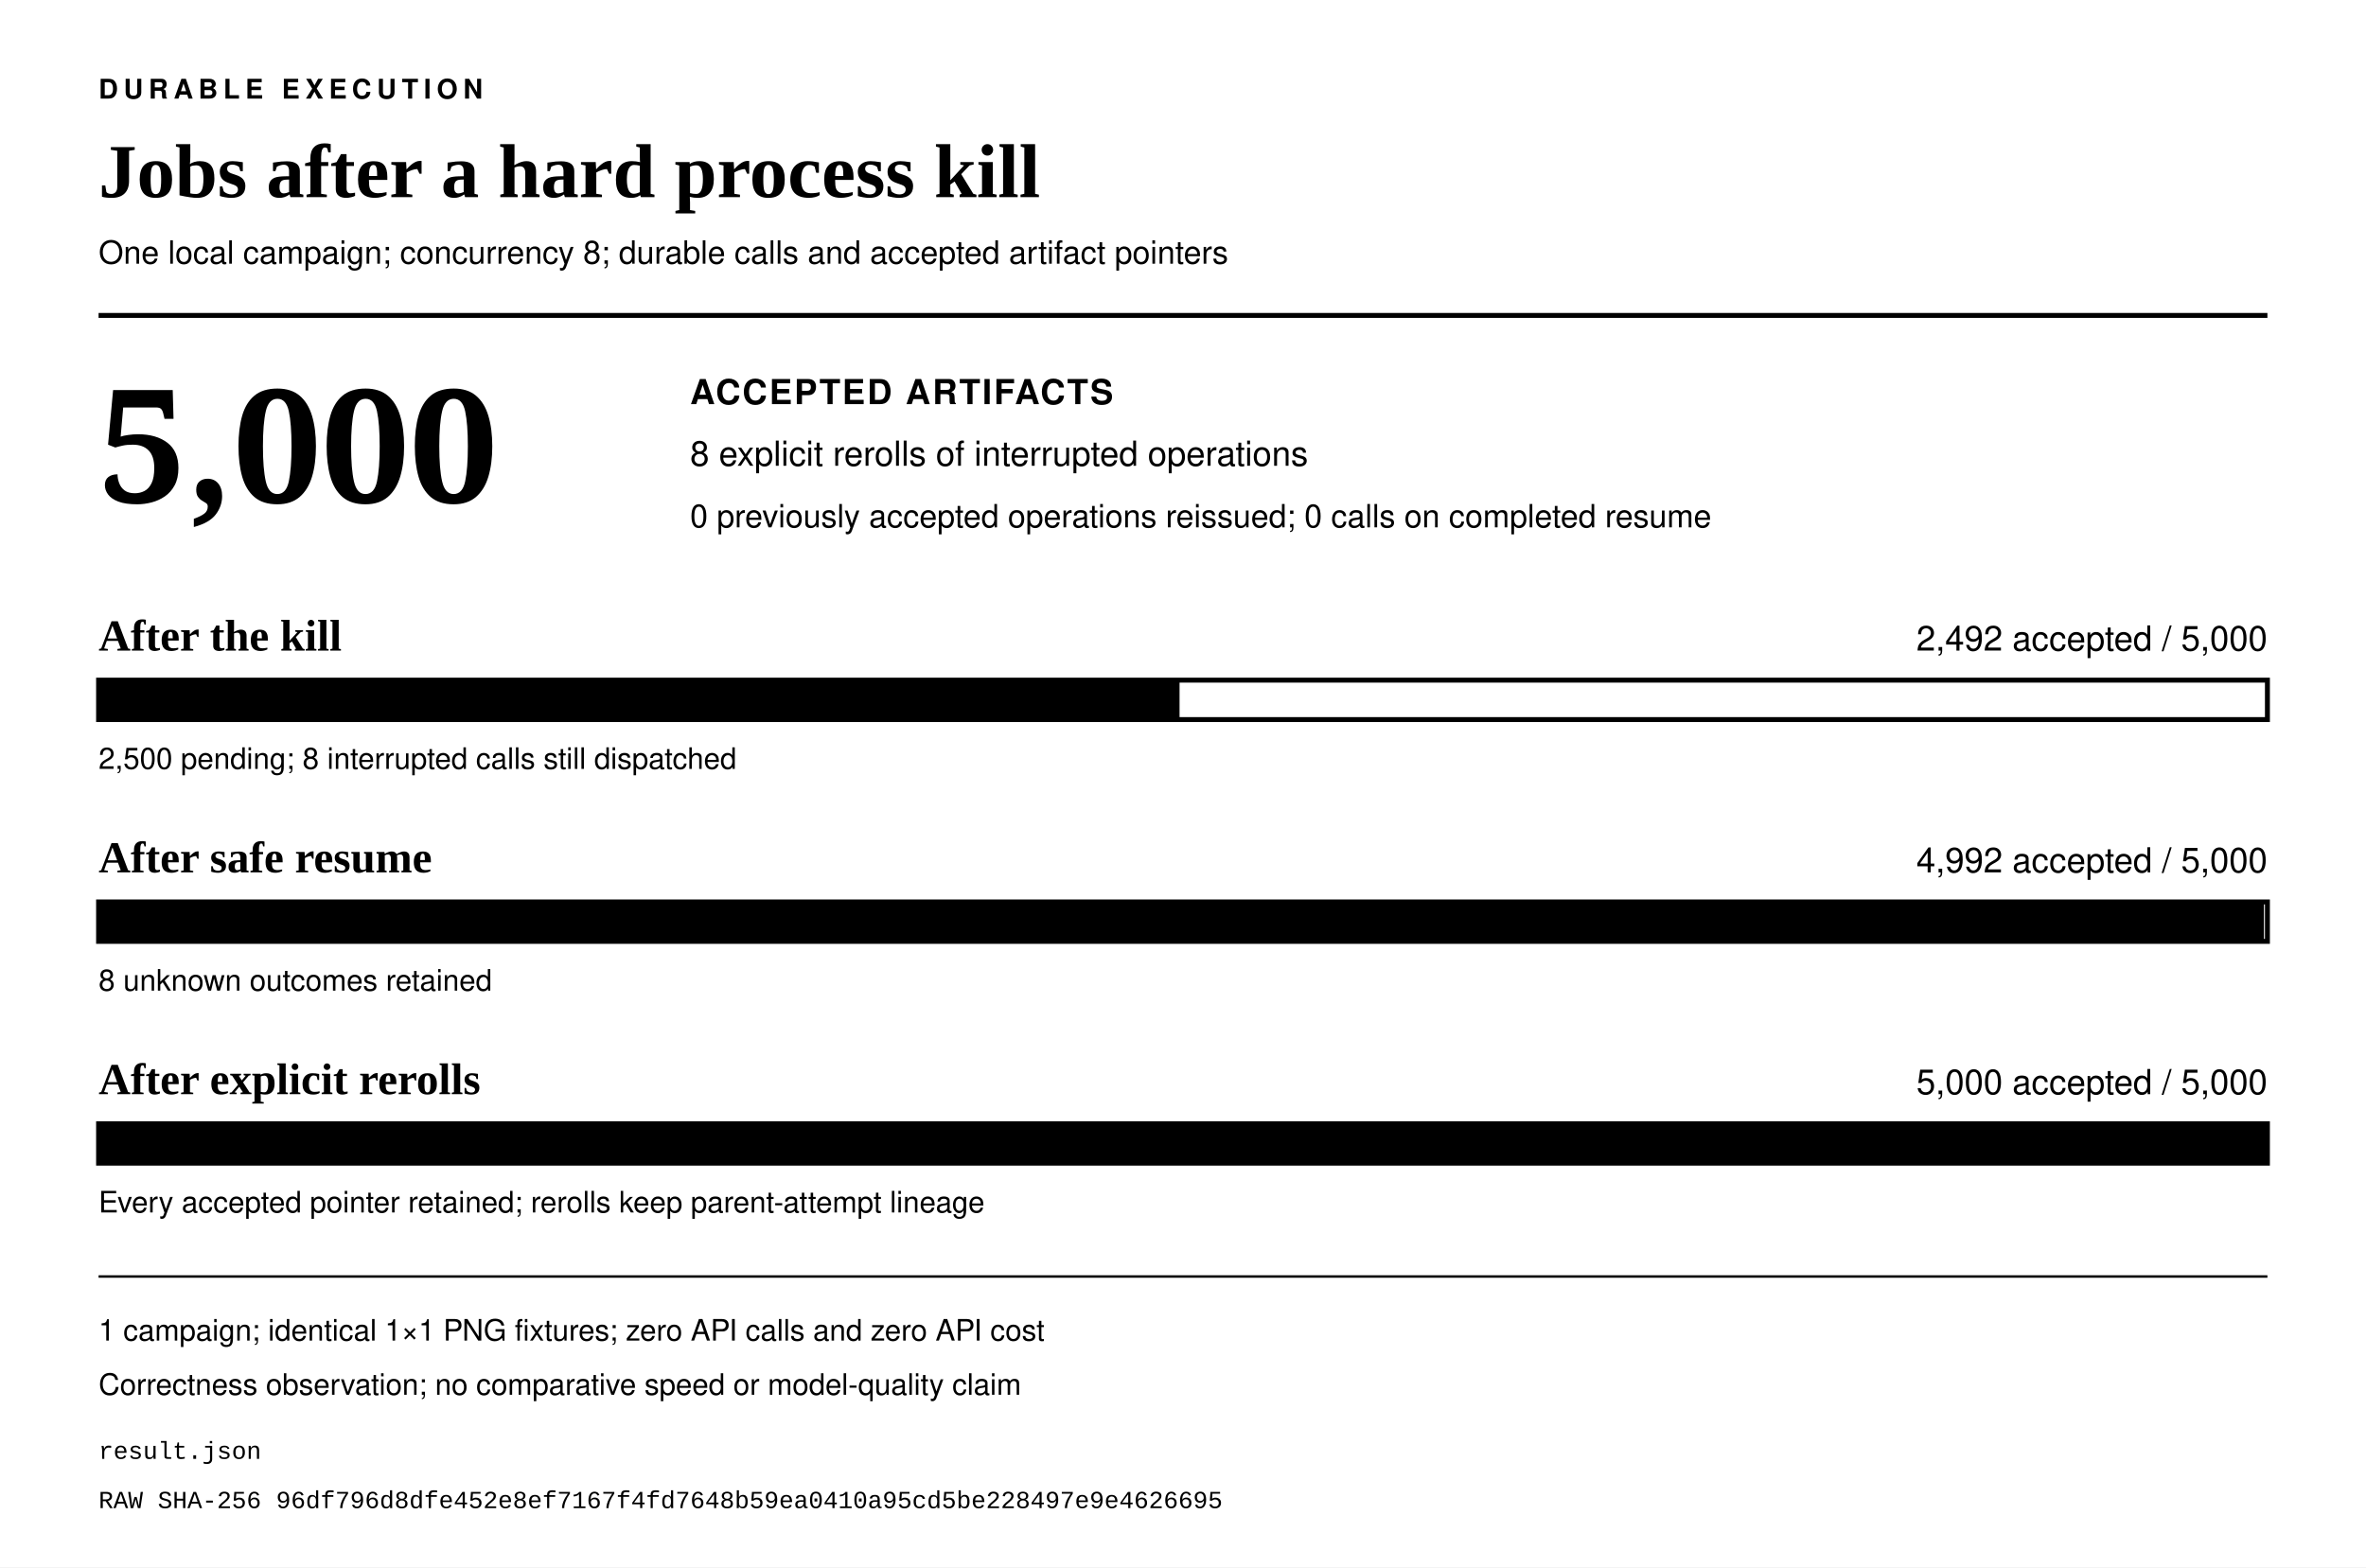
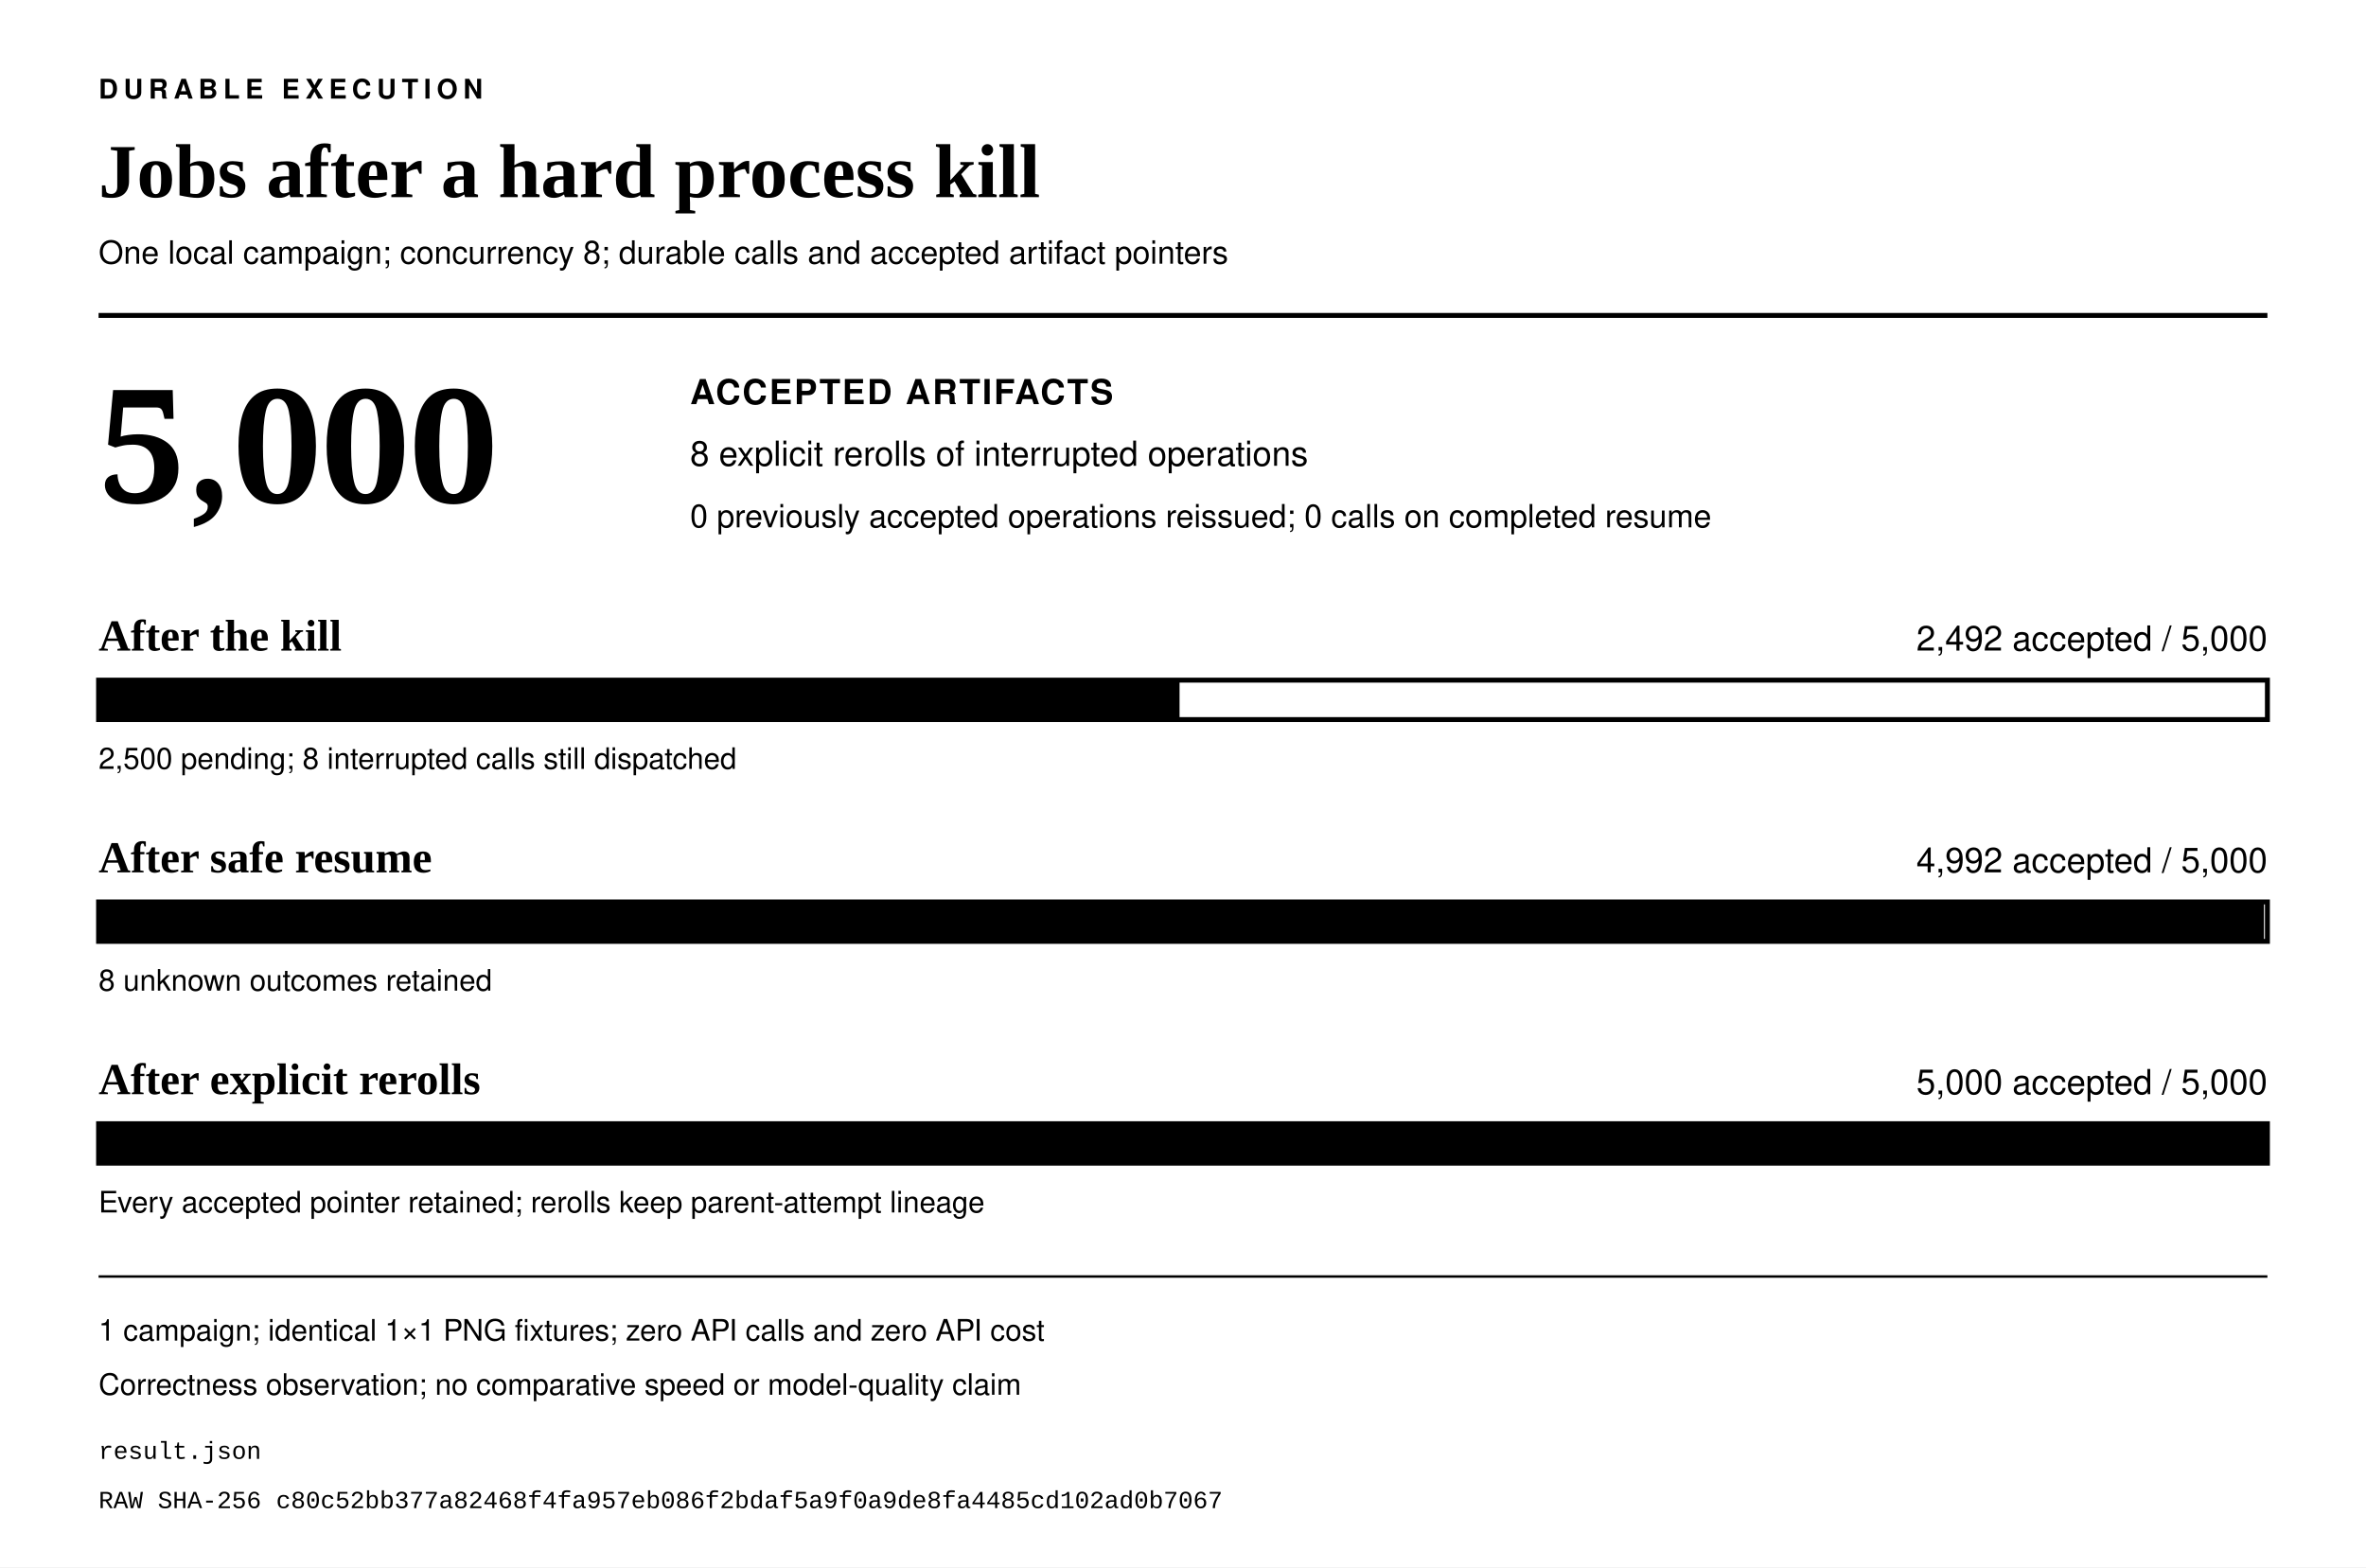
<svg xmlns="http://www.w3.org/2000/svg" width="960" height="636" viewBox="0 0 960 636" role="img" aria-label="One offline Jobs campaign: 5,000 accepted identical 1×1 PNG fixtures after a hard kill, safe resume and eight explicit rerolls. No previously accepted work reissued; zero calls on completed resume. No comparative speed or model-quality claim.">
  <rect width="960" height="636" fill="#ffffff" />
  <text x="40" y="40" font-family="'Avenir Next',Avenir,'Helvetica Neue',Helvetica,sans-serif" font-size="11" fill="#000000" text-anchor="start" font-weight="700" letter-spacing="2.2">DURABLE EXECUTION</text>
  <text x="40" y="80" font-family="Georgia,'Times New Roman',serif" font-size="31" fill="#000000" text-anchor="start" font-weight="700">Jobs after a hard process kill</text>
  <text x="40" y="107" font-family="'Avenir Next',Avenir,'Helvetica Neue',Helvetica,sans-serif" font-size="13" fill="#000000" text-anchor="start" font-weight="normal">One local campaign; concurrency 8; durable calls and accepted artifact pointers</text>
  <line x1="40" y1="128" x2="920" y2="128" stroke="#000000" stroke-width="2" />
  <text x="40" y="204" font-family="'Trajan Pro 3','Trajan Pro',Trajan,Cinzel,Georgia,serif" font-size="64" fill="#000000" text-anchor="start" font-weight="700">5,000</text>
  <text x="280" y="164" font-family="'Avenir Next',Avenir,'Helvetica Neue',Helvetica,sans-serif" font-size="14" fill="#000000" text-anchor="start" font-weight="700" letter-spacing="0.8">ACCEPTED ARTIFACTS</text>
  <text x="280" y="189" font-family="'Avenir Next',Avenir,'Helvetica Neue',Helvetica,sans-serif" font-size="14" fill="#000000" text-anchor="start" font-weight="normal">8 explicit rerolls of interrupted operations</text>
  <text x="280" y="214" font-family="'Avenir Next',Avenir,'Helvetica Neue',Helvetica,sans-serif" font-size="13" fill="#000000" text-anchor="start" font-weight="normal">0 previously accepted operations reissued; 0 calls on completed resume</text>
  <text x="40" y="264" font-family="Georgia,'Times New Roman',serif" font-size="18" fill="#000000" text-anchor="start" font-weight="700">After the kill</text>
  <text x="920" y="264" font-family="'Avenir Next',Avenir,'Helvetica Neue',Helvetica,sans-serif" font-size="14" fill="#000000" text-anchor="end" font-weight="normal">2,492 accepted / 5,000</text>
  <g data-stage="after_kill" data-accepted="2492" data-maximum="5000">
    <rect x="40" y="276" width="880.0" height="16" fill="#ffffff" stroke="#000000" stroke-width="2" />
    <rect x="40" y="276" width="438.6" height="16" fill="#000000" />
  </g>
  <text x="40" y="312" font-family="'Avenir Next',Avenir,'Helvetica Neue',Helvetica,sans-serif" font-size="12" fill="#000000" text-anchor="start" font-weight="normal">2,500 pending; 8 interrupted calls still dispatched</text>
  <text x="40" y="354" font-family="Georgia,'Times New Roman',serif" font-size="18" fill="#000000" text-anchor="start" font-weight="700">After safe resume</text>
  <text x="920" y="354" font-family="'Avenir Next',Avenir,'Helvetica Neue',Helvetica,sans-serif" font-size="14" fill="#000000" text-anchor="end" font-weight="normal">4,992 accepted / 5,000</text>
  <g data-stage="after_resume" data-accepted="4992" data-maximum="5000">
    <rect x="40" y="366" width="880.0" height="16" fill="#ffffff" stroke="#000000" stroke-width="2" />
    <rect x="40" y="366" width="878.6" height="16" fill="#000000" />
  </g>
  <text x="40" y="402" font-family="'Avenir Next',Avenir,'Helvetica Neue',Helvetica,sans-serif" font-size="12" fill="#000000" text-anchor="start" font-weight="normal">8 unknown outcomes retained</text>
  <text x="40" y="444" font-family="Georgia,'Times New Roman',serif" font-size="18" fill="#000000" text-anchor="start" font-weight="700">After explicit rerolls</text>
  <text x="920" y="444" font-family="'Avenir Next',Avenir,'Helvetica Neue',Helvetica,sans-serif" font-size="14" fill="#000000" text-anchor="end" font-weight="normal">5,000 accepted / 5,000</text>
  <g data-stage="final" data-accepted="5000" data-maximum="5000">
    <rect x="40" y="456" width="880.0" height="16" fill="#ffffff" stroke="#000000" stroke-width="2" />
    <rect x="40" y="456" width="880.0" height="16" fill="#000000" />
  </g>
  <text x="40" y="492" font-family="'Avenir Next',Avenir,'Helvetica Neue',Helvetica,sans-serif" font-size="12" fill="#000000" text-anchor="start" font-weight="normal">Every accepted pointer retained; rerolls keep parent-attempt lineage</text>
  <line x1="40" y1="518" x2="920" y2="518" stroke="#000000" />
  <text x="40" y="544" font-family="'Avenir Next',Avenir,'Helvetica Neue',Helvetica,sans-serif" font-size="12" fill="#000000" text-anchor="start" font-weight="normal">1 campaign; identical 1×1 PNG fixtures; zero API calls and zero API cost</text>
  <text x="40" y="566" font-family="'Avenir Next',Avenir,'Helvetica Neue',Helvetica,sans-serif" font-size="12" fill="#000000" text-anchor="start" font-weight="normal">Correctness observation; no comparative speed or model-quality claim</text>
  <text x="40" y="592" font-family="'SFMono-Regular',Consolas,'Liberation Mono',monospace" font-size="10" fill="#000000" text-anchor="start" font-weight="normal">result.json</text>
-   <text x="40" y="612" font-family="'SFMono-Regular',Consolas,'Liberation Mono',monospace" font-size="10" fill="#000000" text-anchor="start" font-weight="normal">RAW SHA-256 96df796d8dfe452e8ef7167f4fd7648b59ea0410a95cd5be228497e9e4626695</text>
+   <text x="40" y="612" font-family="'SFMono-Regular',Consolas,'Liberation Mono',monospace" font-size="10" fill="#000000" text-anchor="start" font-weight="normal">RAW SHA-256 c80c52bb377a82468f4fa957eb086f2bdaf5a9f0a9de8fa4485cd102ad0b7067</text>
</svg>
